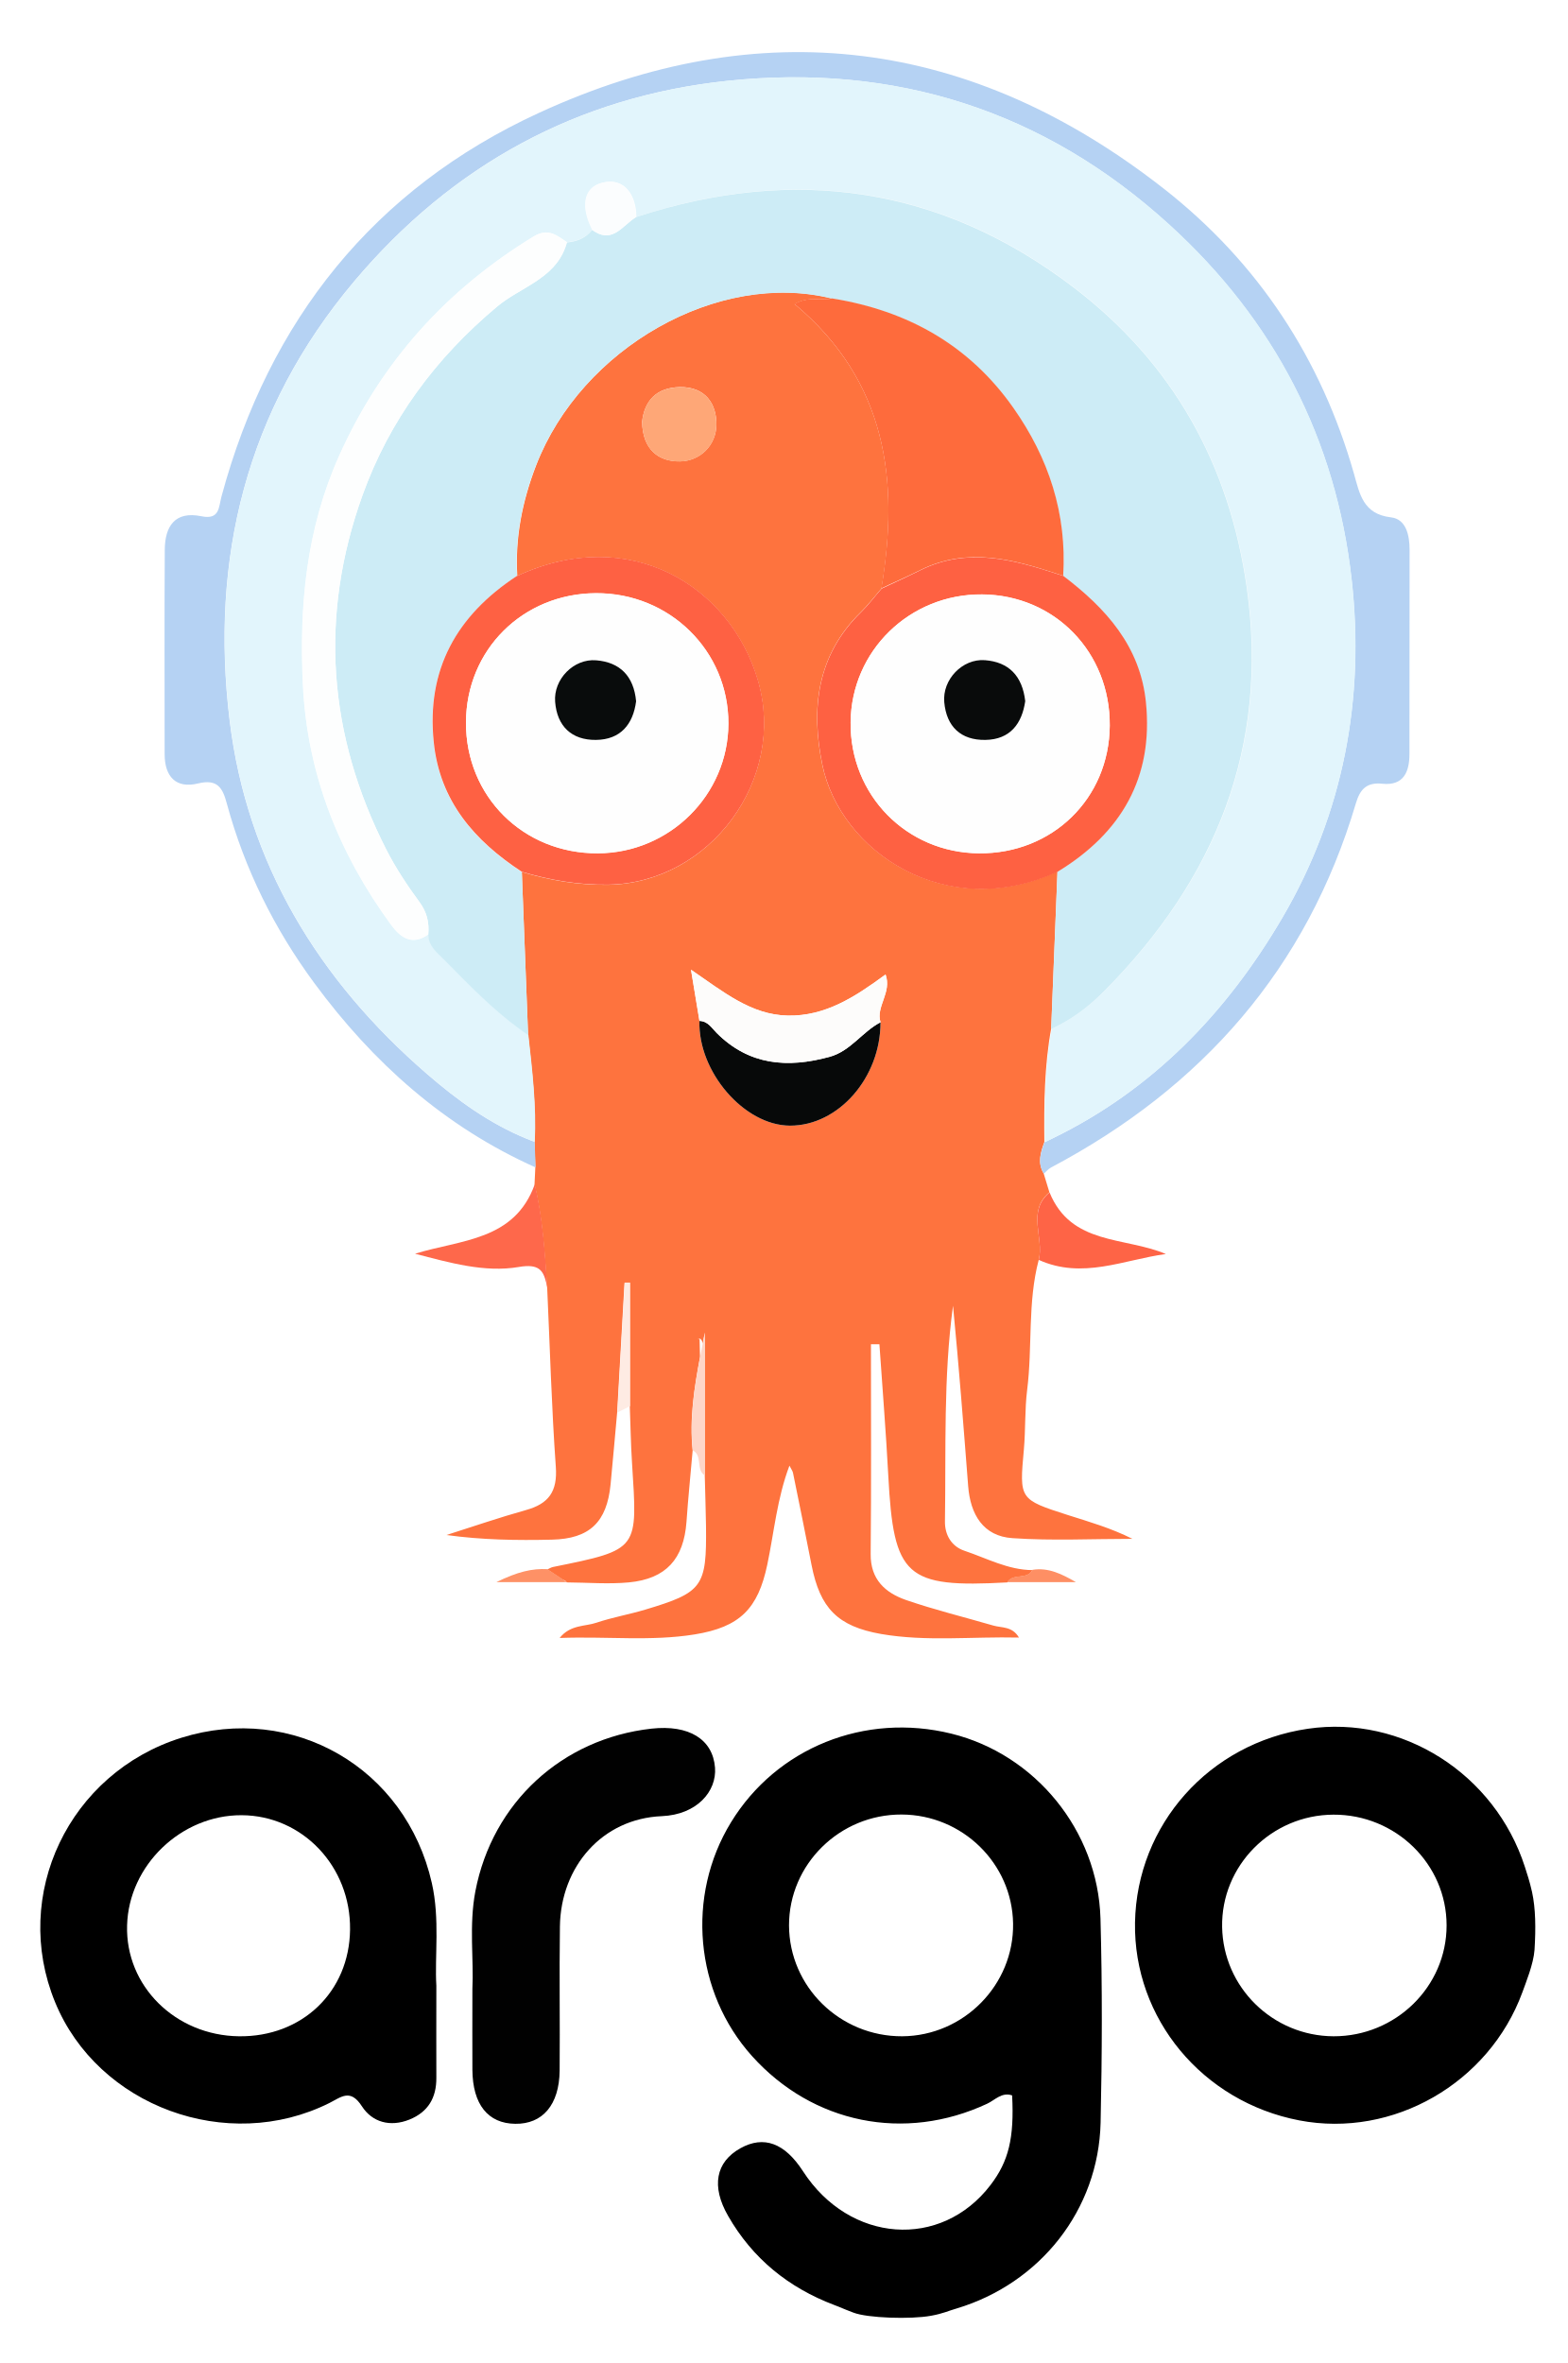
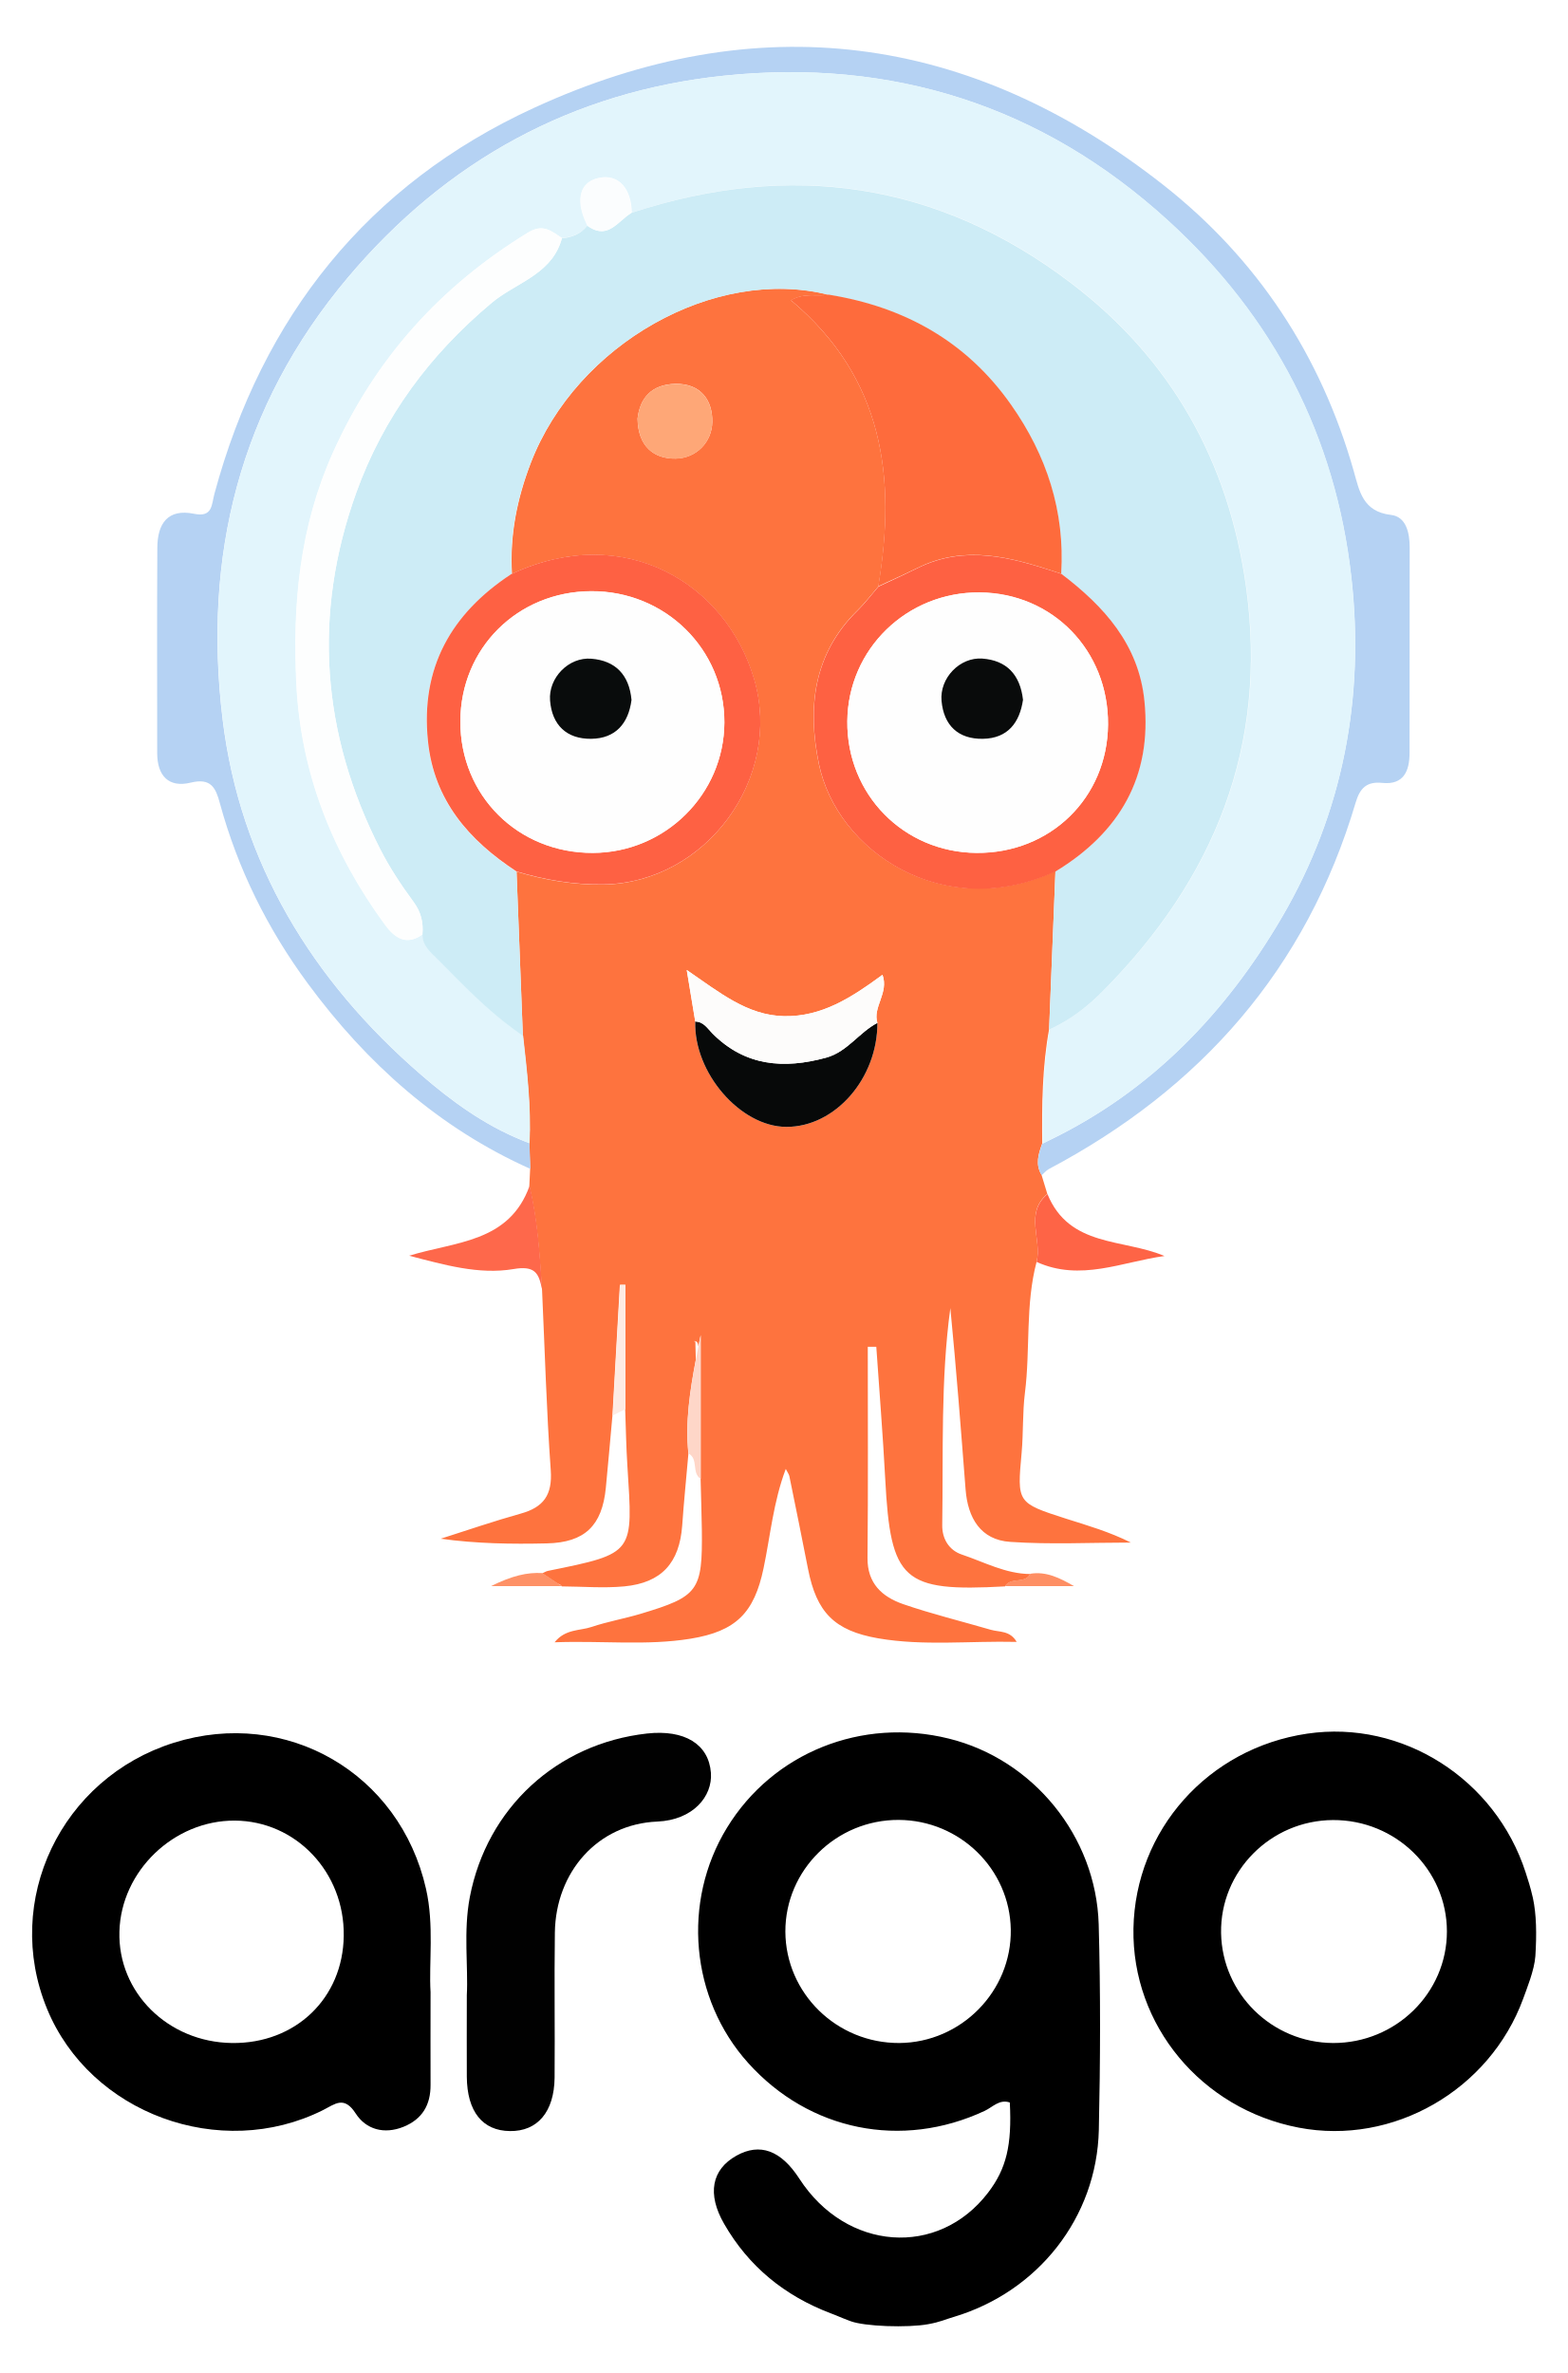
- <svg xmlns="http://www.w3.org/2000/svg" viewBox="1.92 -13.28 1148.16 1730.56">
+ <svg xmlns="http://www.w3.org/2000/svg" viewBox="8.06 -9.22 1140.88 1727.44">
  <style>.st0{fill:#fefefe}</style>
  <path fill="none" d="M744 1395.4c-.7-44.1-37-79.6-81.6-79.8-45.4-.2-82.7 36.5-82.5 81.3.1 44.9 37.4 81.3 82.9 81 45.1-.2 81.9-37.6 81.2-82.5zM178.9 1316c-44.4-.2-82.7 36.7-83.9 80.7-1.2 44.3 35.3 80.6 81.9 81.2 46.3.6 80.9-32.5 81.4-78.1.6-46.2-34.8-83.6-79.4-83.8zm799.7-.4c-45.5.2-82.3 37.4-81.5 82.3.8 44.2 37.1 79.9 81.6 80 45.5.2 82.8-36.4 82.8-81.2-.1-44.8-37.4-81.3-82.9-81.1z" />
  <path d="M514.2 967c.1 0 .2.3.2.9l.3 12.5c.6-3.2 1.2-6.4 1.9-9.7-.5-6.1-5.3-3-2.4-3.7zm262.4-342c-.1.1-.3.1-.4.2.1.1.3.2.4.3-.1-.1 0-.3 0-.5zM611.3 205.2v.1h.3c-.1 0-.2-.1-.3-.1z" class="st0" />
  <path d="M698.8 1256.4c-63.5-15.7-128.1 10.3-161.5 64.9-33 53.9-26.6 124.5 15.4 171.2 44.5 49.5 111.8 63.1 172.2 34.9 5.8-2.7 10.7-8.7 18.3-6.1 1.6 31.1-2.5 48.2-15.8 65.6-36.3 47.5-103.3 42.6-137.4-10.1-13.4-20.7-28.7-26.3-45.8-16.8-18.1 10.1-21.5 27.9-9 49.6 17.9 31.2 44.2 52.5 77.7 65.2 5.9 2.2 5.1 2.2 14.1 5.6 10.3 4 42 5 56.7 2.3 9-1.6 12.7-3.6 18.7-5.3 61.2-18.3 104.1-72.2 105.6-136.1 1.1-49.9 1.3-99.8-.1-149.7-1.9-64.2-47.8-120.1-109.1-135.2zm-119 140.5c-.1-44.8 37.1-81.5 82.5-81.3 44.5.2 80.9 35.8 81.6 79.8.7 44.9-36.1 82.3-81.2 82.6-45.5.2-82.7-36.2-82.9-81.1zm538.9-43.1c-22-68-89.7-111.2-159-101-72.1 10.6-125.2 70.2-126.5 141.9-1.2 70.3 49.4 131.3 120.3 144.9 68.7 13.2 139-27.3 163.4-93.8 2.4-6.7 8.2-20.8 8.9-31.1 1-16 .8-30.3-1.8-42.3-2-8.7-3.4-12.6-5.3-18.6zM978.6 1478c-44.5-.2-80.8-35.8-81.6-80-.8-44.9 36-82.1 81.5-82.3 45.6-.2 82.9 36.2 82.9 81.1 0 44.8-37.2 81.3-82.8 81.2z" />
  <path fill="#fe733e" d="M751.8 1048.3c1.3-14.5.6-29.2 2.4-43.6 4-31.7.2-64.1 8.5-95.4 4.1-16.2-9-35.2 7.8-49.4l-4.2-13.8c-4.7-7.8-2.3-15.4.5-23-.3-27.8 0-55.6 5-83.1 1.5-38.2 3.1-76.4 4.6-114.7-.1-.1-.3-.2-.4-.3-81.7 37.5-158.7-15-171.8-78-8.6-41.4-4-80.5 28.3-112.1 5.4-5.3 10-11.4 15-17.2 13.2-79.1 4-151.7-63.6-208.3 10.1-5.8 19.2-2.5 27.4-4v-.1c-82.9-20.8-183.5 35.9-216.8 122.5-10 26-15.4 52.8-13.7 80.7 82.2-38.1 155.9 7.4 176.2 76.7 21.1 72.1-35.1 148.4-109.8 149.5-21.8.3-42.5-3.3-63.1-9.4 1.5 39.8 3.1 79.6 4.6 119.4 2.9 26.1 6 52.1 4.7 78.4l.6 18.6c-.2 4.1-.4 8.2-.6 12.4 6.1 25 7.4 50.7 9.3 76.3-.2-.7-.3-1.3-.4-2 .1.7.3 1.3.4 2 2 43.5 3.2 87.1 6.3 130.6 1.3 18-5.2 27-21.8 31.6-19.6 5.5-38.9 12.1-58.3 18.3 26 3.6 51.6 4 77.2 3.4 27.7-.6 40.3-12.9 43-40.4 1.7-17.5 3.2-35 4.8-52.5 1.8-31.7 3.6-63.5 5.4-95.2h3.9v90.5c.5 13.7.7 27.5 1.6 41.2 4 63.9 5.9 63.5-57.8 76.4-1.5.3-2.8 1.2-4.2 1.8 3.8 2.5 7.6 5 11.4 7.6 1.2.3 2.2.8 2.8 1.9 15.2.1 30.5 1.4 45.5 0 27.3-2.6 40.2-17.2 42.2-44.3 1.2-17.4 3-34.8 4.5-52.2-2.4-23.1 1.1-45.8 5.4-68.5l-.3-12.5c0-.6-.2-1-.2-.9-2.9.7 1.9-2.4 2.4 3.7.5-2.7 1.1-5.4 1.6-8.1v104.8c.3 12.3.7 24.5.9 36.8.5 44.5-2.3 48.5-44.7 61.2-11.7 3.5-23.9 5.6-35.5 9.5-8.4 2.9-19.1 1.3-27 11.2 34.5-1.3 66.8 2.6 98.9-2.6 33.2-5.4 46.4-18.8 53.2-51.2 5-23.8 7.1-48.3 16.2-72.4 1.3 2.6 2.3 3.8 2.6 5.2 4.6 22.5 9.2 45.1 13.6 67.6 6.2 31.5 19 44.9 51 50.5 33.1 5.7 66.6 1.8 100.9 2.6-4.9-8.4-12.6-7-18.8-8.8-21.3-6.2-43-11.5-63.9-18.7-15.2-5.3-26.1-15-25.9-33.7.5-51.2.2-102.4.2-153.6h6.2c2.2 32.1 4.8 64.1 6.5 96.2 3.9 74.2 12.7 82.3 87.2 78.2 4.2-7 14.5-1.5 18.4-9-17.9-.1-33.5-8.7-49.9-14.2-9.2-3.1-14.4-11.4-14.2-21.6.8-52.6-1.2-105.4 5.9-157.8 4.3 44 7.7 88.1 11.1 132.1 1.6 20.6 10.9 36.7 32.5 38.1 29.2 2 58.5.5 87.8.5-15.5-7.8-31.4-12.4-47.2-17.4-35.8-11.5-35.6-11.6-32.3-48zM526.6 298c-.3 14.7-11.7 26.3-26.6 26.6-15.7.3-27.5-8.7-27.8-29.1 1.7-14.8 10-24.9 27.6-25.3 18.7-.3 27.1 12.3 26.8 27.8zm120.2 437.4c.1 40.5-30.9 75.8-66.3 75.7-33.4-.1-67.5-39.5-66.3-76.7-1.8-11-3.7-22.1-6.2-37.5 23.9 16.3 44 33 70.9 33.6 27.5.5 49.1-13.6 71.6-30.1 4.8 13.2-7.3 23.5-3.7 35z" />
  <path fill="#b5d2f3" d="M393.5 823c-2-.7-3.9-1.6-5.8-2.3-27.4-11.2-51.1-28.4-73.1-47.5-79.4-68.6-131.8-154.5-144.5-258.7-14.4-118.4 12.1-227.7 91.1-321.6 72.1-85.6 164-135.5 273.7-147 121.9-12.7 231.4 21.4 323.6 105.6 76.9 70.2 121.8 157.2 133.3 259.5 9.8 87.1-5.9 171.3-50.7 247.8-40.7 69.5-94.9 125.9-168.2 161.6-2 1-4 2-6 2.9-2.8 7.6-5.3 15.2-.5 23 1.7-1.5 3.2-3.4 5.2-4.5C882.3 783.2 959.1 696.1 995 574.9c3.1-10.3 7.9-15.4 19.4-14.2 15.6 1.6 19.8-8.8 19.8-21.8.1-49.9.1-99.7.1-149.6 0-10.7-2.6-22.5-13.7-23.7-20.4-2.4-22.9-17.3-27-31.8-24-84.4-70.2-154.6-138.8-208.5C713.8 14.6 559-5.4 396.6 69.4 275.9 124.9 199 221.2 164.2 350.1c-2.2 8-1.2 17.5-14.8 14.7-19.4-4-26.7 7.4-26.8 24.6-.3 49.9-.1 99.7-.1 149.6 0 16.6 8.4 25.4 24.4 21.5 14.7-3.6 18.2 3.7 21.2 14.9 13 47.8 34.7 91.5 64.1 131.4 43 58.3 95.4 105.1 162 134.9-.2-6.2-.4-12.5-.7-18.7z" />
  <path d="M318.2 1365.8c-19.1-84.4-101.7-132-183.5-106.4-82.2 25.8-124.8 115-92.4 193.7 31.3 76.2 126.1 111.1 200.8 73.8 8.8-4.4 15.4-10.8 23.9 2.4 7.5 11.6 20.6 15.4 34.8 9.7 13.8-5.6 19.8-16.1 19.7-30.6-.1-20.7 0-41.4 0-67.4-1.3-21.6 2.7-48.7-3.3-75.2zM176.9 1478c-46.6-.6-83.2-36.9-81.9-81.2 1.2-44 39.6-80.9 83.9-80.7 44.6.2 80 37.6 79.4 83.8-.5 45.5-35.1 78.7-81.4 78.1z" />
  <path fill="#010101" d="M525.6 1281.3c-1.6-20.9-19.2-31.6-46.5-28.6-65.5 7.3-116.5 54.1-129 119-4.8 25-1.1 50.5-2.2 71.5 0 22.6-.1 41 0 59.4.2 25.3 11.4 39.3 31.4 39.5 20 .3 32.2-13.9 32.5-38.8.3-35.2-.3-70.5.2-105.7.6-44 31.1-79 74.6-80.8 25.8-1.1 40.3-18.2 39-35.5z" />
  <path fill="#fe684b" d="M393.6 854c-14.8 41.5-54.2 40.5-87.7 50.9 25.2 6.5 50.8 14 76 9.7 15-2.6 17.9 2.8 20.1 11.7.2.7.3 1.4.5 2.1.1.6.3 1.3.4 2-1.9-25.7-3.2-51.3-9.3-76.4z" />
  <path fill="#fe6446" d="M762.7 909.4c32 14.5 62.2-.1 93.1-4.3-30.2-12.8-69.3-6.2-85.2-45.1-16.9 14.2-3.8 33.2-7.9 49.4z" />
  <path fill="#fed6c8" d="M518.2 962.6c-.5 2.7-1.1 5.4-1.6 8.1-.6 3.2-1.3 6.4-1.9 9.7-4.3 22.7-7.8 45.4-5.4 68.5 7.5 3.9 2 14.2 8.9 18.4V962.6z" />
  <path fill="#feebe3" d="M459.5 926c-1.8 31.7-3.6 63.5-5.4 95.2 3.1-1.6 6.2-3.1 9.3-4.7V926h-3.9z" />
  <path fill="#fe9166" d="M365.5 1145.4h51.6c-.9-.6-1.9-1.2-2.8-1.9-3.8-2.5-7.6-5-11.4-7.6-11.3-.6-21.9 1.9-37.4 9.5z" />
  <path fill="#fe8f64" d="M739.7 1145.4h50.2c-10.2-5.9-20.2-10.9-31.8-9-3.9 7.6-14.3 2-18.4 9z" />
  <path fill="#e2f5fc" d="M773 820.3c73.3-35.6 127.4-92 168.2-161.6 44.8-76.5 60.5-160.7 50.7-247.8-11.5-102.4-56.3-189.4-133.3-259.5C766.4 67.3 656.9 33.1 535 45.9c-109.6 11.4-201.6 61.4-273.7 147-79.1 93.9-105.5 203.2-91.1 321.6 12.7 104.3 65.1 190.1 144.5 258.7 22.1 19.1 45.8 36.4 73.1 47.5 1.9.8 3.8 1.6 5.8 2.3 1.3-26.3-1.8-52.3-4.7-78.4-2-1.4-4-2.8-6-4.3-20.3-14.7-37.7-32.8-55.2-50.6-5.3-5.4-11.9-10-11.9-18.8-11.8 8.5-20.3 2.6-27.2-6.8-38.4-52.4-61.6-110.5-64.7-175.9-2.8-57.8 2.4-114 26.7-168.1 30.9-68.7 78.4-121.2 142.2-160.2 10.8-6.6 17-.7 24.5 4.2 7.3-.7 13.8-3.2 18.5-9.2l-.9-2.1c-6.4-13.5-6.7-28.8 8.7-32.4 15.5-3.7 24.3 8.9 24.4 25.2 115.7-38 223.3-22.6 320.4 51.5 72.6 55.4 114.2 129.7 126.9 220.3 16.4 116.5-23 213.1-104.2 294.8-9.6 9.6-20.4 18.3-32.6 24.8-2.1 1.1-4.2 2.1-6.3 3.1-5 27.5-5.3 55.3-5 83.1 1.8-.9 3.7-1.9 5.8-2.9z" />
  <path fill="#cdecf6" d="M810.9 712.3C892 630.6 931.4 534 915.1 417.5c-12.7-90.7-54.3-165-126.9-220.3-97.1-74.1-204.8-89.4-320.4-51.5-.2.1-.4.3-.6.4-9.1 5.8-16.2 18.3-29.3 10.5-.8-.5-1.5-.9-2.3-1.5-4.7 6-11.1 8.5-18.5 9.2-.3 1.2-.7 2.3-1.1 3.5-8.3 23.3-33.2 29.4-49.9 43.4-45.3 37.9-78.9 83.3-98.7 138.3-31.8 88.6-25.3 175.4 17.3 259.2 6.9 13.6 15.4 26.5 24.5 38.8 5.4 7.4 7.1 14.8 6.4 23.3v.3c0 8.7 6.6 13.4 11.9 18.8 17.6 17.8 34.9 35.9 55.2 50.6 2 1.4 4 2.9 6 4.3-1.5-39.8-3.1-79.6-4.6-119.4-.1 0-.1-.1-.2-.1-34.6-22.7-60-51.7-64.4-94.9-5.5-53.3 16.9-92.7 60.5-121.4.2-.1.4-.3.6-.4-1.7-28 3.7-54.8 13.7-80.7 33.3-86.5 133.9-143.3 216.8-122.5.1 0 .2 0 .3.1 55 8.9 100.2 34 132.6 80.1 25.9 36.9 39.3 77.6 36.5 123 31.2 23.7 56.4 51.5 60.5 92.6 5.5 55.3-18.1 95.7-64.6 123.9v.5c-1.5 38.2-3.1 76.4-4.6 114.7 2.2-1 4.3-2 6.3-3.1 12.4-6.5 23.2-15.2 32.8-24.9z" />
  <path fill="#fe6b3c" d="M676.2 404.1c34.3-16.9 67.6-7.8 100.7 3.1 1.2.4 2.5.8 3.7 1.2 2.8-45.5-10.6-86.2-36.5-123-32.4-46.1-77.6-71.2-132.6-80.1h-.3c-8.2 1.6-17.3-1.8-27.4 4 67.6 56.6 76.9 129.2 63.6 208.3 2.1-1 4.1-1.9 6.2-2.9 7.7-3.5 15.2-6.9 22.6-10.6z" />
  <path fill="#fe6142" d="M841.2 501.1c-4.1-41.1-29.3-68.9-60.5-92.6-1.2-.4-2.5-.8-3.7-1.2-33.2-10.9-66.4-20-100.7-3.1-7.4 3.7-15 7.2-22.5 10.7-2.1 1-4.1 1.9-6.2 2.9-5 5.7-9.6 11.9-15 17.2-32.4 31.6-36.9 70.7-28.3 112.1 13.1 63.1 90.1 115.6 171.9 78.2.1-.1.3-.1.4-.2 46.5-28.3 70.2-68.8 64.6-124zM718.9 611.6c-53.1-.4-94.5-42.6-94-95.9.5-52.5 43.4-94.1 96.3-93.7 53.2.4 93.9 42.3 93.5 96.1-.4 53.4-42 94-95.8 93.5z" />
  <path fill="#fe6143" d="M380.1 408.8c-43.6 28.7-66 68.1-60.5 121.4 4.4 43.2 29.8 72.2 64.4 94.9.1 0 .1.1.2.1 20.6 6.1 41.2 9.7 63.1 9.4 74.6-1.1 130.9-77.3 109.8-149.5-20.3-69.3-94.1-114.8-176.2-76.7-.4.1-.6.3-.8.4zm59.6 202.8c-54.5.2-96.7-41.6-96.5-95.8.1-53.2 41.6-94.4 95.1-94.7 54.1-.3 97.3 42.3 97.1 95.5-.2 52.3-43.1 94.8-95.7 95z" />
  <path fill="#070909" d="M526.8 743.2c-3.7-3.7-6.4-8.7-12.6-8.8-1.2 37.2 32.8 76.6 66.3 76.7 35.5.1 66.4-35.2 66.3-75.7-13.4 6.9-21.9 21.1-37.3 25.3-30.7 8.4-58.9 6.3-82.7-17.5z" />
  <path fill="#fdfcfb" d="M650.5 700.4c-22.5 16.5-44 30.6-71.6 30.1-27-.5-47-17.3-70.9-33.6 2.6 15.4 4.4 26.4 6.2 37.5 6.2.2 8.9 5.1 12.6 8.8 23.7 23.8 52 25.9 82.7 17.5 15.4-4.2 23.9-18.3 37.3-25.3-3.6-11.5 8.5-21.8 3.7-35z" />
  <path fill="#fea777" d="M499.8 270.3c-17.7.3-26 10.4-27.6 25.3.3 20.4 12.1 29.3 27.8 29.1 14.9-.3 26.3-11.9 26.6-26.6.3-15.6-8.1-28.2-26.8-27.8z" />
  <path fill="#fdfefe" d="M315.6 670.7c.7-8.5-1-15.9-6.4-23.3-9-12.3-17.6-25.2-24.5-38.8-42.6-83.8-49.2-170.6-17.3-259.2 19.8-55 53.4-100.4 98.7-138.3 16.7-14 41.6-20 49.9-43.4.4-1.1.8-2.3 1.1-3.5-7.5-4.9-13.7-10.8-24.5-4.2-63.8 39-111.3 91.5-142.2 160.2-24.3 54.1-29.5 110.3-26.7 168.1 3.2 65.3 26.3 123.5 64.7 175.9 6.9 9.4 15.5 15.3 27.2 6.8v-.3z" />
  <path fill="#fbfdfe" d="M467.1 146.1c.2-.1.4-.3.6-.4-.2-16.3-8.9-28.9-24.4-25.2-15.4 3.7-15.1 19-8.7 32.4l.9 2.1c.8.6 1.6 1.1 2.3 1.5 13.1 7.9 20.2-4.7 29.3-10.4z" />
  <path d="M814.7 518.2c.4-53.7-40.3-95.6-93.5-96.1-53-.4-95.8 41.2-96.3 93.7-.5 53.2 40.9 95.4 94 95.9 53.8.4 95.4-40.2 95.8-93.5zm-91.1 10.4c-18 .3-28.5-9.9-30.1-27.6-1.5-16.5 13.3-31.9 29.7-30.8 17.6 1.3 27.5 11.6 29.6 30-2.4 16.4-10.8 28.1-29.2 28.4zM438.3 421.2c-53.5.3-94.9 41.5-95.1 94.7-.1 54.2 42 96 96.5 95.8 52.6-.2 95.5-42.7 95.7-94.9.1-53.3-43.1-95.9-97.1-95.6zm.1 107.4c-17.8.2-28.5-10-29.9-27.9-1.3-16.5 13.6-31.8 30.1-30.4 17.4 1.5 27.6 11.6 29.2 30-2.2 16.9-11.4 28.1-29.4 28.3z" class="st0" />
  <path fill="#090b0b" d="M723.2 470.2c-16.4-1.2-31.2 14.2-29.7 30.8 1.6 17.8 12.1 27.9 30.1 27.6 18.3-.3 26.8-12 29.2-28.4-2.1-18.4-12-28.7-29.6-30z" />
  <path fill="#090c0c" d="M438.6 470.3c-16.5-1.4-31.4 13.9-30.1 30.4 1.4 17.9 12.1 28.1 29.9 27.9 18-.2 27.2-11.4 29.4-28.3-1.7-18.5-11.9-28.6-29.2-30z" />
</svg>
